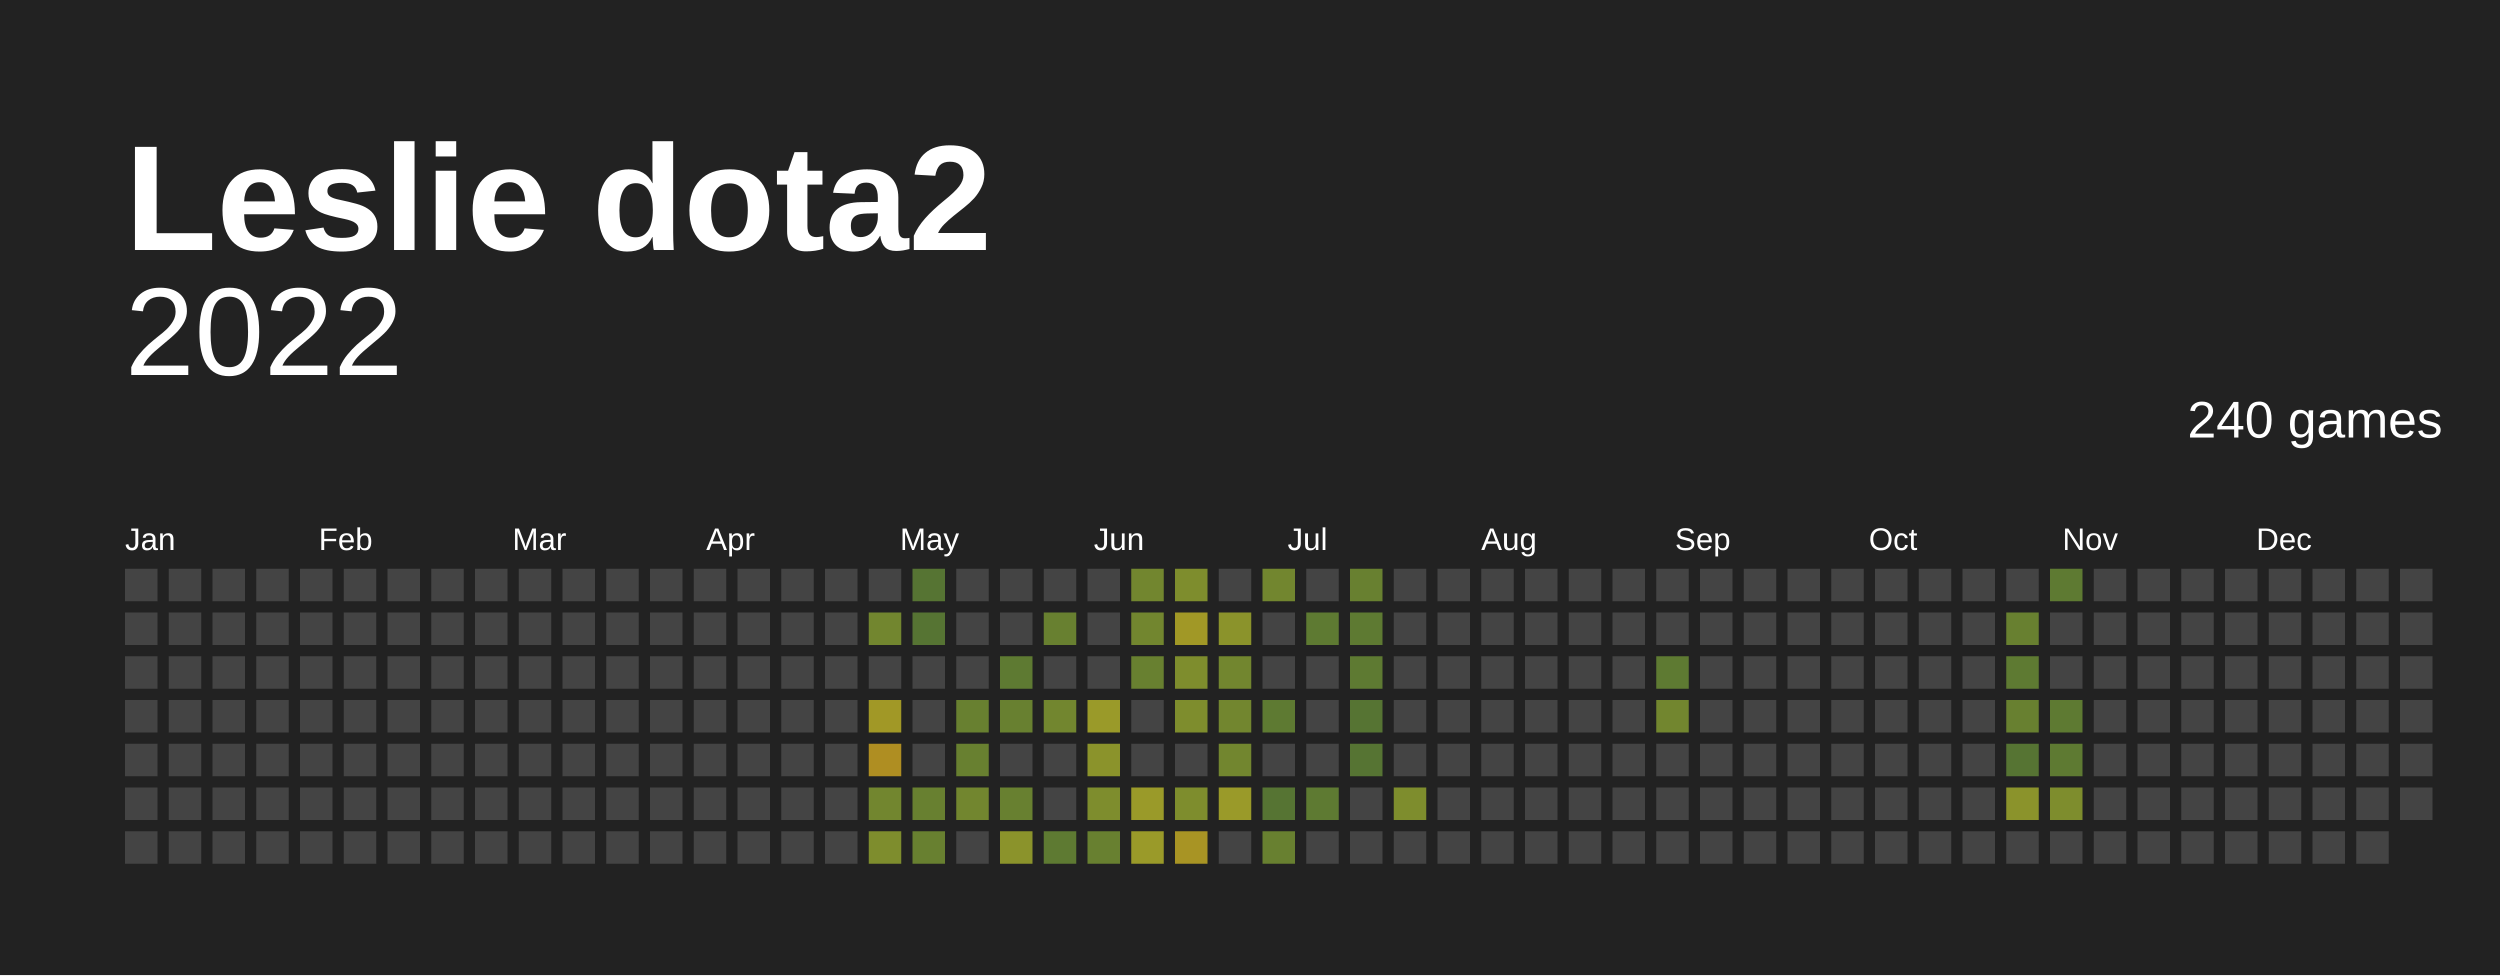
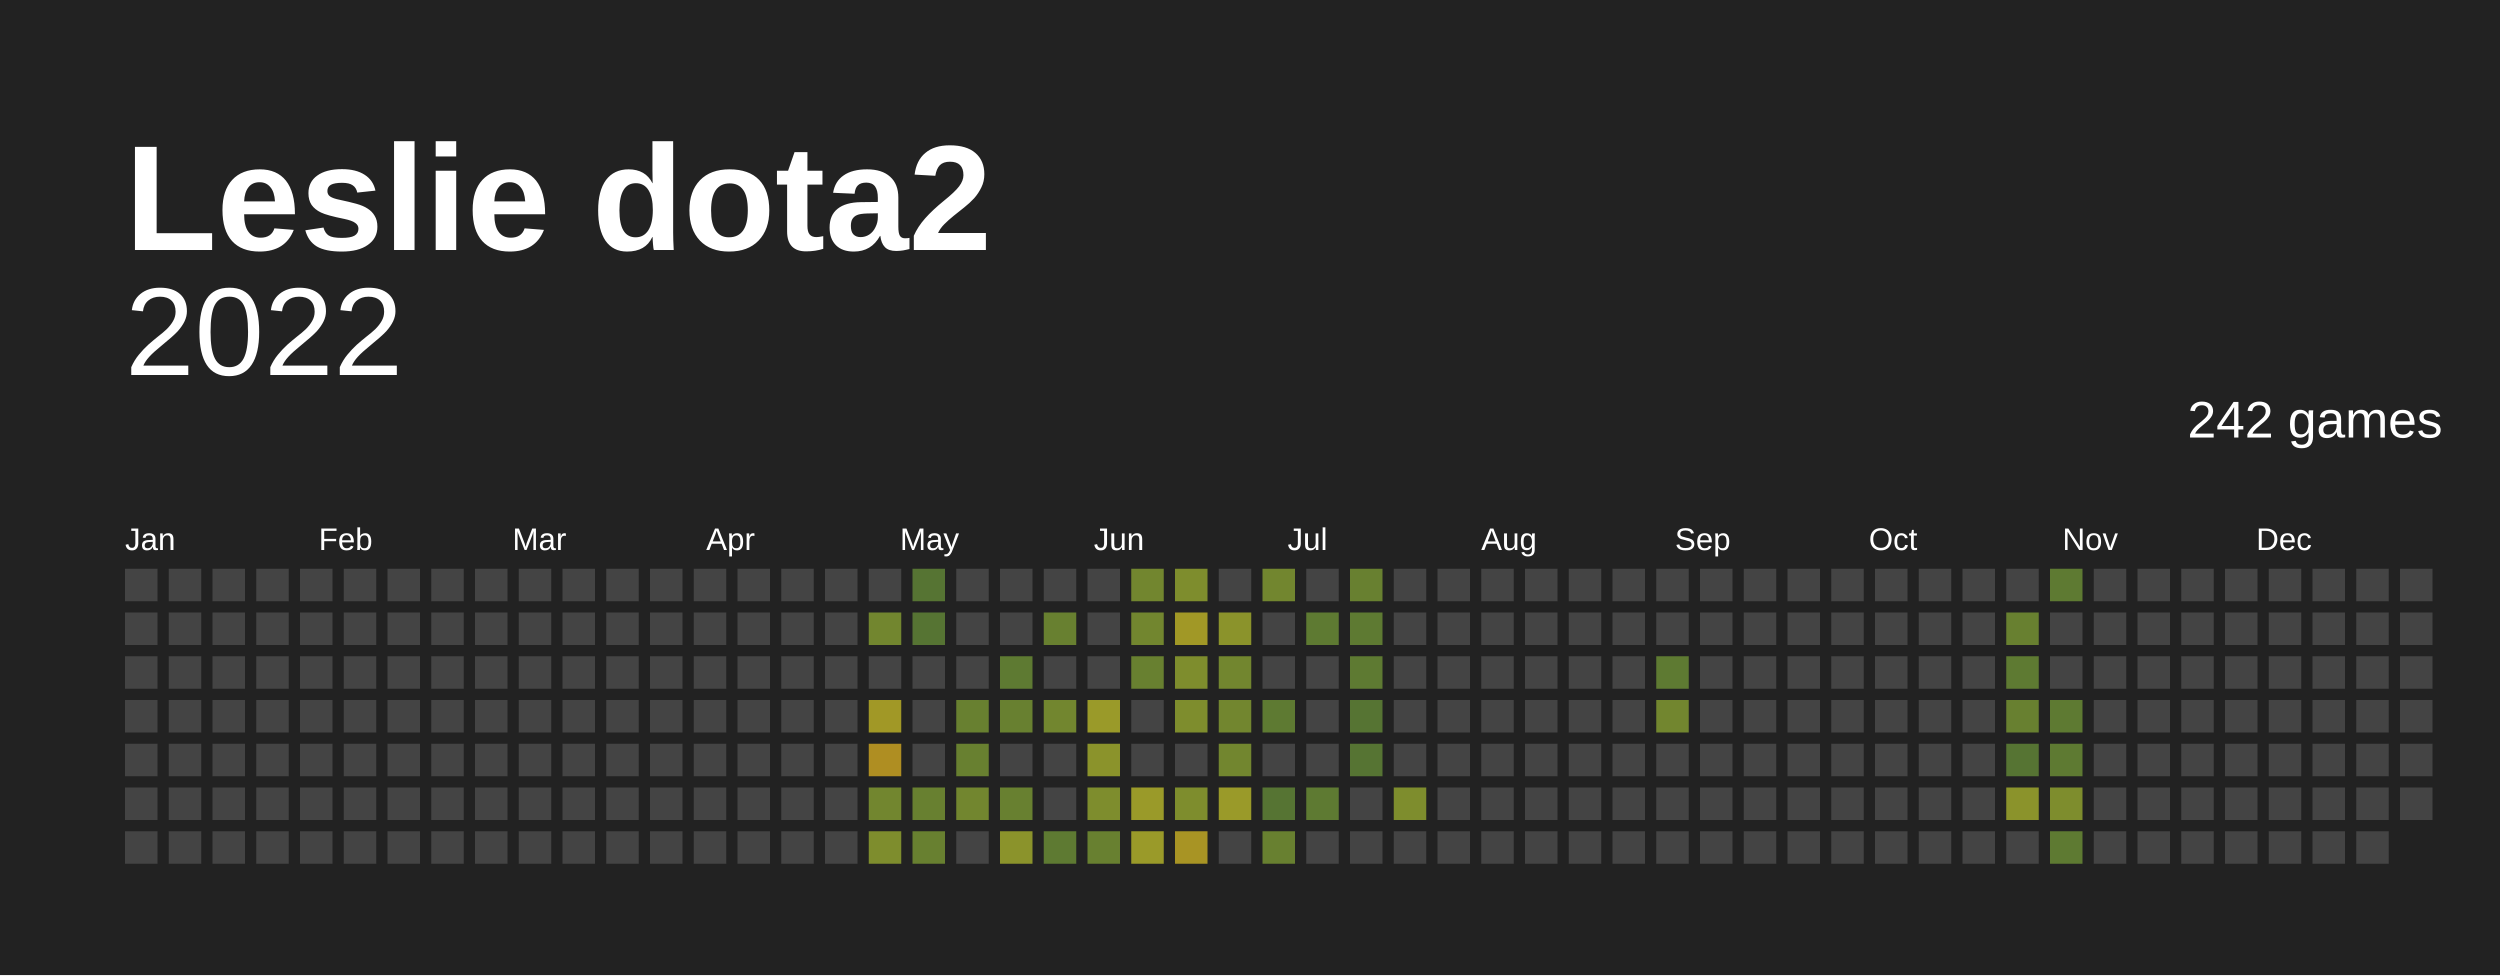
<svg xmlns="http://www.w3.org/2000/svg" baseProfile="full" height="78mm" version="1.1" viewBox="0,0,200,78" width="200mm">
  <defs />
  <rect fill="#222222" height="78" width="200" x="0" y="0" />
  <text fill="#FFFFFF" style="font-size:12px; font-family:Arial; font-weight:bold;" x="10" y="20">Leslie dota2</text>
  <text alignment-baseline="hanging" fill="#FFFFFF" style="font-size:10.0px; font-family:Arial;" x="10" y="30">2022</text>
-   <text alignment-baseline="hanging" fill="#FFFFFF" style="font-size:4.125px; font-family:Arial;" x="175" y="35">240 games</text>
+   <text alignment-baseline="hanging" fill="#FFFFFF" style="font-size:4.125px; font-family:Arial;" x="175" y="35">242 games</text>
  <text fill="#FFFFFF" style="font-size:2.5px; font-family:Arial" x="10.0" y="44">Jan</text>
  <text fill="#FFFFFF" style="font-size:2.5px; font-family:Arial" x="25.5" y="44">Feb</text>
  <text fill="#FFFFFF" style="font-size:2.5px; font-family:Arial" x="41.0" y="44">Mar</text>
  <text fill="#FFFFFF" style="font-size:2.5px; font-family:Arial" x="56.5" y="44">Apr</text>
  <text fill="#FFFFFF" style="font-size:2.5px; font-family:Arial" x="72.0" y="44">May</text>
  <text fill="#FFFFFF" style="font-size:2.5px; font-family:Arial" x="87.5" y="44">Jun</text>
  <text fill="#FFFFFF" style="font-size:2.5px; font-family:Arial" x="103.0" y="44">Jul</text>
  <text fill="#FFFFFF" style="font-size:2.5px; font-family:Arial" x="118.5" y="44">Aug</text>
  <text fill="#FFFFFF" style="font-size:2.5px; font-family:Arial" x="134.0" y="44">Sep</text>
  <text fill="#FFFFFF" style="font-size:2.5px; font-family:Arial" x="149.5" y="44">Oct</text>
  <text fill="#FFFFFF" style="font-size:2.5px; font-family:Arial" x="165.0" y="44">Nov</text>
  <text fill="#FFFFFF" style="font-size:2.5px; font-family:Arial" x="180.5" y="44">Dec</text>
  <rect fill="#444444" height="2.6" width="2.6" x="10.0" y="45.5" />
  <rect fill="#444444" height="2.6" width="2.6" x="10.0" y="49.0" />
  <rect fill="#444444" height="2.6" width="2.6" x="10.0" y="52.5" />
  <rect fill="#444444" height="2.6" width="2.6" x="10.0" y="56.0" />
  <rect fill="#444444" height="2.6" width="2.6" x="10.0" y="59.5" />
  <rect fill="#444444" height="2.6" width="2.6" x="10.0" y="63.0" />
  <rect fill="#444444" height="2.6" width="2.6" x="10.0" y="66.5" />
  <rect fill="#444444" height="2.6" width="2.6" x="13.5" y="45.5" />
  <rect fill="#444444" height="2.6" width="2.6" x="13.5" y="49.0" />
  <rect fill="#444444" height="2.6" width="2.6" x="13.5" y="52.5" />
  <rect fill="#444444" height="2.6" width="2.6" x="13.5" y="56.0" />
  <rect fill="#444444" height="2.6" width="2.6" x="13.5" y="59.5" />
  <rect fill="#444444" height="2.6" width="2.6" x="13.5" y="63.0" />
  <rect fill="#444444" height="2.6" width="2.6" x="13.5" y="66.5" />
  <rect fill="#444444" height="2.6" width="2.6" x="17.0" y="45.5" />
  <rect fill="#444444" height="2.6" width="2.6" x="17.0" y="49.0" />
  <rect fill="#444444" height="2.6" width="2.6" x="17.0" y="52.5" />
  <rect fill="#444444" height="2.6" width="2.6" x="17.0" y="56.0" />
  <rect fill="#444444" height="2.6" width="2.6" x="17.0" y="59.5" />
  <rect fill="#444444" height="2.6" width="2.6" x="17.0" y="63.0" />
  <rect fill="#444444" height="2.6" width="2.6" x="17.0" y="66.5" />
  <rect fill="#444444" height="2.6" width="2.6" x="20.5" y="45.5" />
  <rect fill="#444444" height="2.6" width="2.6" x="20.5" y="49.0" />
  <rect fill="#444444" height="2.6" width="2.6" x="20.5" y="52.5" />
  <rect fill="#444444" height="2.6" width="2.6" x="20.5" y="56.0" />
  <rect fill="#444444" height="2.6" width="2.6" x="20.5" y="59.5" />
  <rect fill="#444444" height="2.6" width="2.6" x="20.5" y="63.0" />
  <rect fill="#444444" height="2.6" width="2.6" x="20.5" y="66.5" />
  <rect fill="#444444" height="2.6" width="2.6" x="24.0" y="45.5" />
  <rect fill="#444444" height="2.6" width="2.6" x="24.0" y="49.0" />
  <rect fill="#444444" height="2.6" width="2.6" x="24.0" y="52.5" />
  <rect fill="#444444" height="2.6" width="2.6" x="24.0" y="56.0" />
  <rect fill="#444444" height="2.6" width="2.6" x="24.0" y="59.5" />
  <rect fill="#444444" height="2.6" width="2.6" x="24.0" y="63.0" />
  <rect fill="#444444" height="2.6" width="2.6" x="24.0" y="66.5" />
  <rect fill="#444444" height="2.6" width="2.6" x="27.5" y="45.5" />
  <rect fill="#444444" height="2.6" width="2.6" x="27.5" y="49.0" />
  <rect fill="#444444" height="2.6" width="2.6" x="27.5" y="52.5" />
  <rect fill="#444444" height="2.6" width="2.6" x="27.5" y="56.0" />
  <rect fill="#444444" height="2.6" width="2.6" x="27.5" y="59.5" />
  <rect fill="#444444" height="2.6" width="2.6" x="27.5" y="63.0" />
  <rect fill="#444444" height="2.6" width="2.6" x="27.5" y="66.5" />
  <rect fill="#444444" height="2.6" width="2.6" x="31.0" y="45.5" />
  <rect fill="#444444" height="2.6" width="2.6" x="31.0" y="49.0" />
  <rect fill="#444444" height="2.6" width="2.6" x="31.0" y="52.5" />
  <rect fill="#444444" height="2.6" width="2.6" x="31.0" y="56.0" />
  <rect fill="#444444" height="2.6" width="2.6" x="31.0" y="59.5" />
  <rect fill="#444444" height="2.6" width="2.6" x="31.0" y="63.0" />
  <rect fill="#444444" height="2.6" width="2.6" x="31.0" y="66.5" />
  <rect fill="#444444" height="2.6" width="2.6" x="34.5" y="45.5" />
  <rect fill="#444444" height="2.6" width="2.6" x="34.5" y="49.0" />
  <rect fill="#444444" height="2.6" width="2.6" x="34.5" y="52.5" />
  <rect fill="#444444" height="2.6" width="2.6" x="34.5" y="56.0" />
  <rect fill="#444444" height="2.6" width="2.6" x="34.5" y="59.5" />
  <rect fill="#444444" height="2.6" width="2.6" x="34.5" y="63.0" />
  <rect fill="#444444" height="2.6" width="2.6" x="34.5" y="66.5" />
  <rect fill="#444444" height="2.6" width="2.6" x="38.0" y="45.5" />
  <rect fill="#444444" height="2.6" width="2.6" x="38.0" y="49.0" />
  <rect fill="#444444" height="2.6" width="2.6" x="38.0" y="52.5" />
  <rect fill="#444444" height="2.6" width="2.6" x="38.0" y="56.0" />
  <rect fill="#444444" height="2.6" width="2.6" x="38.0" y="59.5" />
  <rect fill="#444444" height="2.6" width="2.6" x="38.0" y="63.0" />
  <rect fill="#444444" height="2.6" width="2.6" x="38.0" y="66.5" />
  <rect fill="#444444" height="2.6" width="2.6" x="41.5" y="45.5" />
  <rect fill="#444444" height="2.6" width="2.6" x="41.5" y="49.0" />
  <rect fill="#444444" height="2.6" width="2.6" x="41.5" y="52.5" />
  <rect fill="#444444" height="2.6" width="2.6" x="41.5" y="56.0" />
  <rect fill="#444444" height="2.6" width="2.6" x="41.5" y="59.5" />
  <rect fill="#444444" height="2.6" width="2.6" x="41.5" y="63.0" />
  <rect fill="#444444" height="2.6" width="2.6" x="41.5" y="66.5" />
  <rect fill="#444444" height="2.6" width="2.6" x="45.0" y="45.5" />
  <rect fill="#444444" height="2.6" width="2.6" x="45.0" y="49.0" />
  <rect fill="#444444" height="2.6" width="2.6" x="45.0" y="52.5" />
  <rect fill="#444444" height="2.6" width="2.6" x="45.0" y="56.0" />
  <rect fill="#444444" height="2.6" width="2.6" x="45.0" y="59.5" />
  <rect fill="#444444" height="2.6" width="2.6" x="45.0" y="63.0" />
  <rect fill="#444444" height="2.6" width="2.6" x="45.0" y="66.5" />
  <rect fill="#444444" height="2.6" width="2.6" x="48.5" y="45.5" />
  <rect fill="#444444" height="2.6" width="2.6" x="48.5" y="49.0" />
  <rect fill="#444444" height="2.6" width="2.6" x="48.5" y="52.5" />
  <rect fill="#444444" height="2.6" width="2.6" x="48.5" y="56.0" />
  <rect fill="#444444" height="2.6" width="2.6" x="48.5" y="59.5" />
  <rect fill="#444444" height="2.6" width="2.6" x="48.5" y="63.0" />
  <rect fill="#444444" height="2.6" width="2.6" x="48.5" y="66.5" />
  <rect fill="#444444" height="2.6" width="2.6" x="52.0" y="45.5" />
  <rect fill="#444444" height="2.6" width="2.6" x="52.0" y="49.0" />
  <rect fill="#444444" height="2.6" width="2.6" x="52.0" y="52.5" />
  <rect fill="#444444" height="2.6" width="2.6" x="52.0" y="56.0" />
  <rect fill="#444444" height="2.6" width="2.6" x="52.0" y="59.5" />
  <rect fill="#444444" height="2.6" width="2.6" x="52.0" y="63.0" />
  <rect fill="#444444" height="2.6" width="2.6" x="52.0" y="66.5" />
  <rect fill="#444444" height="2.6" width="2.6" x="55.5" y="45.5" />
  <rect fill="#444444" height="2.6" width="2.6" x="55.5" y="49.0" />
  <rect fill="#444444" height="2.6" width="2.6" x="55.5" y="52.5" />
  <rect fill="#444444" height="2.6" width="2.6" x="55.5" y="56.0" />
  <rect fill="#444444" height="2.6" width="2.6" x="55.5" y="59.5" />
  <rect fill="#444444" height="2.6" width="2.6" x="55.5" y="63.0" />
  <rect fill="#444444" height="2.6" width="2.6" x="55.5" y="66.5" />
  <rect fill="#444444" height="2.6" width="2.6" x="59.0" y="45.5" />
  <rect fill="#444444" height="2.6" width="2.6" x="59.0" y="49.0" />
  <rect fill="#444444" height="2.6" width="2.6" x="59.0" y="52.5" />
  <rect fill="#444444" height="2.6" width="2.6" x="59.0" y="56.0" />
  <rect fill="#444444" height="2.6" width="2.6" x="59.0" y="59.5" />
  <rect fill="#444444" height="2.6" width="2.6" x="59.0" y="63.0" />
  <rect fill="#444444" height="2.6" width="2.6" x="59.0" y="66.5" />
  <rect fill="#444444" height="2.6" width="2.6" x="62.5" y="45.5" />
  <rect fill="#444444" height="2.6" width="2.6" x="62.5" y="49.0" />
  <rect fill="#444444" height="2.6" width="2.6" x="62.5" y="52.5" />
  <rect fill="#444444" height="2.6" width="2.6" x="62.5" y="56.0" />
  <rect fill="#444444" height="2.6" width="2.6" x="62.5" y="59.5" />
  <rect fill="#444444" height="2.6" width="2.6" x="62.5" y="63.0" />
  <rect fill="#444444" height="2.6" width="2.6" x="62.5" y="66.5" />
  <rect fill="#444444" height="2.6" width="2.6" x="66.0" y="45.5" />
  <rect fill="#444444" height="2.6" width="2.6" x="66.0" y="49.0" />
  <rect fill="#444444" height="2.6" width="2.6" x="66.0" y="52.5" />
  <rect fill="#444444" height="2.6" width="2.6" x="66.0" y="56.0" />
  <rect fill="#444444" height="2.6" width="2.6" x="66.0" y="59.5" />
  <rect fill="#444444" height="2.6" width="2.6" x="66.0" y="63.0" />
  <rect fill="#444444" height="2.6" width="2.6" x="66.0" y="66.5" />
  <rect fill="#444444" height="2.6" width="2.6" x="69.5" y="45.5" />
  <rect fill="#72862f" height="2.6" width="2.6" x="69.5" y="49.0" />
  <rect fill="#444444" height="2.6" width="2.6" x="69.5" y="52.5" />
  <rect fill="#a19826" height="2.6" width="2.6" x="69.5" y="56.0" />
  <rect fill="#af8e22" height="2.6" width="2.6" x="69.5" y="59.5" />
  <rect fill="#72862f" height="2.6" width="2.6" x="69.5" y="63.0" />
  <rect fill="#7e8d2d" height="2.6" width="2.6" x="69.5" y="66.5" />
  <rect fill="#567433" height="2.6" width="2.6" x="73.0" y="45.5" />
  <rect fill="#567433" height="2.6" width="2.6" x="73.0" y="49.0" />
  <rect fill="#444444" height="2.6" width="2.6" x="73.0" y="52.5" />
  <rect fill="#444444" height="2.6" width="2.6" x="73.0" y="56.0" />
  <rect fill="#444444" height="2.6" width="2.6" x="73.0" y="59.5" />
  <rect fill="#688030" height="2.6" width="2.6" x="73.0" y="63.0" />
  <rect fill="#688030" height="2.6" width="2.6" x="73.0" y="66.5" />
  <rect fill="#444444" height="2.6" width="2.6" x="76.5" y="45.5" />
  <rect fill="#444444" height="2.6" width="2.6" x="76.5" y="49.0" />
  <rect fill="#444444" height="2.6" width="2.6" x="76.5" y="52.5" />
  <rect fill="#688030" height="2.6" width="2.6" x="76.5" y="56.0" />
  <rect fill="#688030" height="2.6" width="2.6" x="76.5" y="59.5" />
  <rect fill="#72862f" height="2.6" width="2.6" x="76.5" y="63.0" />
  <rect fill="#444444" height="2.6" width="2.6" x="76.5" y="66.5" />
  <rect fill="#444444" height="2.6" width="2.6" x="80.0" y="45.5" />
  <rect fill="#444444" height="2.6" width="2.6" x="80.0" y="49.0" />
  <rect fill="#5e7a32" height="2.6" width="2.6" x="80.0" y="52.5" />
  <rect fill="#688030" height="2.6" width="2.6" x="80.0" y="56.0" />
  <rect fill="#444444" height="2.6" width="2.6" x="80.0" y="59.5" />
  <rect fill="#688030" height="2.6" width="2.6" x="80.0" y="63.0" />
  <rect fill="#8b932b" height="2.6" width="2.6" x="80.0" y="66.5" />
  <rect fill="#444444" height="2.6" width="2.6" x="83.5" y="45.5" />
  <rect fill="#688030" height="2.6" width="2.6" x="83.5" y="49.0" />
  <rect fill="#444444" height="2.6" width="2.6" x="83.5" y="52.5" />
  <rect fill="#72862f" height="2.6" width="2.6" x="83.5" y="56.0" />
  <rect fill="#444444" height="2.6" width="2.6" x="83.5" y="59.5" />
  <rect fill="#444444" height="2.6" width="2.6" x="83.5" y="63.0" />
  <rect fill="#5e7a32" height="2.6" width="2.6" x="83.5" y="66.5" />
  <rect fill="#444444" height="2.6" width="2.6" x="87.0" y="45.5" />
  <rect fill="#444444" height="2.6" width="2.6" x="87.0" y="49.0" />
  <rect fill="#444444" height="2.6" width="2.6" x="87.0" y="52.5" />
  <rect fill="#9a9a29" height="2.6" width="2.6" x="87.0" y="56.0" />
  <rect fill="#8b932b" height="2.6" width="2.6" x="87.0" y="59.5" />
  <rect fill="#7e8d2d" height="2.6" width="2.6" x="87.0" y="63.0" />
  <rect fill="#688030" height="2.6" width="2.6" x="87.0" y="66.5" />
  <rect fill="#72862f" height="2.6" width="2.6" x="90.5" y="45.5" />
  <rect fill="#72862f" height="2.6" width="2.6" x="90.5" y="49.0" />
  <rect fill="#688030" height="2.6" width="2.6" x="90.5" y="52.5" />
  <rect fill="#444444" height="2.6" width="2.6" x="90.5" y="56.0" />
  <rect fill="#444444" height="2.6" width="2.6" x="90.5" y="59.5" />
  <rect fill="#9a9a29" height="2.6" width="2.6" x="90.5" y="63.0" />
  <rect fill="#9a9a29" height="2.6" width="2.6" x="90.5" y="66.5" />
  <rect fill="#7e8d2d" height="2.6" width="2.6" x="94.0" y="45.5" />
  <rect fill="#a19826" height="2.6" width="2.6" x="94.0" y="49.0" />
  <rect fill="#7e8d2d" height="2.6" width="2.6" x="94.0" y="52.5" />
  <rect fill="#7e8d2d" height="2.6" width="2.6" x="94.0" y="56.0" />
  <rect fill="#444444" height="2.6" width="2.6" x="94.0" y="59.5" />
  <rect fill="#7e8d2d" height="2.6" width="2.6" x="94.0" y="63.0" />
  <rect fill="#a89424" height="2.6" width="2.6" x="94.0" y="66.5" />
  <rect fill="#444444" height="2.6" width="2.6" x="97.5" y="45.5" />
  <rect fill="#8b932b" height="2.6" width="2.6" x="97.5" y="49.0" />
  <rect fill="#72862f" height="2.6" width="2.6" x="97.5" y="52.5" />
  <rect fill="#72862f" height="2.6" width="2.6" x="97.5" y="56.0" />
  <rect fill="#72862f" height="2.6" width="2.6" x="97.5" y="59.5" />
  <rect fill="#9a9a29" height="2.6" width="2.6" x="97.5" y="63.0" />
  <rect fill="#444444" height="2.6" width="2.6" x="97.5" y="66.5" />
  <rect fill="#72862f" height="2.6" width="2.6" x="101.0" y="45.5" />
  <rect fill="#444444" height="2.6" width="2.6" x="101.0" y="49.0" />
  <rect fill="#444444" height="2.6" width="2.6" x="101.0" y="52.5" />
  <rect fill="#5e7a32" height="2.6" width="2.6" x="101.0" y="56.0" />
  <rect fill="#444444" height="2.6" width="2.6" x="101.0" y="59.5" />
  <rect fill="#567433" height="2.6" width="2.6" x="101.0" y="63.0" />
  <rect fill="#688030" height="2.6" width="2.6" x="101.0" y="66.5" />
  <rect fill="#444444" height="2.6" width="2.6" x="104.5" y="45.5" />
  <rect fill="#5e7a32" height="2.6" width="2.6" x="104.5" y="49.0" />
  <rect fill="#444444" height="2.6" width="2.6" x="104.5" y="52.5" />
  <rect fill="#444444" height="2.6" width="2.6" x="104.5" y="56.0" />
  <rect fill="#444444" height="2.6" width="2.6" x="104.5" y="59.5" />
  <rect fill="#5e7a32" height="2.6" width="2.6" x="104.5" y="63.0" />
  <rect fill="#444444" height="2.6" width="2.6" x="104.5" y="66.5" />
  <rect fill="#688030" height="2.6" width="2.6" x="108.0" y="45.5" />
  <rect fill="#5e7a32" height="2.6" width="2.6" x="108.0" y="49.0" />
  <rect fill="#5e7a32" height="2.6" width="2.6" x="108.0" y="52.5" />
  <rect fill="#567433" height="2.6" width="2.6" x="108.0" y="56.0" />
  <rect fill="#567433" height="2.6" width="2.6" x="108.0" y="59.5" />
  <rect fill="#444444" height="2.6" width="2.6" x="108.0" y="63.0" />
  <rect fill="#444444" height="2.6" width="2.6" x="108.0" y="66.5" />
  <rect fill="#444444" height="2.6" width="2.6" x="111.5" y="45.5" />
  <rect fill="#444444" height="2.6" width="2.6" x="111.5" y="49.0" />
  <rect fill="#444444" height="2.6" width="2.6" x="111.5" y="52.5" />
  <rect fill="#444444" height="2.6" width="2.6" x="111.5" y="56.0" />
  <rect fill="#444444" height="2.6" width="2.6" x="111.5" y="59.5" />
  <rect fill="#7e8d2d" height="2.6" width="2.6" x="111.5" y="63.0" />
  <rect fill="#444444" height="2.6" width="2.6" x="111.5" y="66.5" />
  <rect fill="#444444" height="2.6" width="2.6" x="115.0" y="45.5" />
  <rect fill="#444444" height="2.6" width="2.6" x="115.0" y="49.0" />
  <rect fill="#444444" height="2.6" width="2.6" x="115.0" y="52.5" />
  <rect fill="#444444" height="2.6" width="2.6" x="115.0" y="56.0" />
  <rect fill="#444444" height="2.6" width="2.6" x="115.0" y="59.5" />
  <rect fill="#444444" height="2.6" width="2.6" x="115.0" y="63.0" />
  <rect fill="#444444" height="2.6" width="2.6" x="115.0" y="66.5" />
  <rect fill="#444444" height="2.6" width="2.6" x="118.5" y="45.5" />
  <rect fill="#444444" height="2.6" width="2.6" x="118.5" y="49.0" />
  <rect fill="#444444" height="2.6" width="2.6" x="118.5" y="52.5" />
  <rect fill="#444444" height="2.6" width="2.6" x="118.5" y="56.0" />
  <rect fill="#444444" height="2.6" width="2.6" x="118.5" y="59.5" />
  <rect fill="#444444" height="2.6" width="2.6" x="118.5" y="63.0" />
  <rect fill="#444444" height="2.6" width="2.6" x="118.5" y="66.5" />
  <rect fill="#444444" height="2.6" width="2.6" x="122.0" y="45.5" />
  <rect fill="#444444" height="2.6" width="2.6" x="122.0" y="49.0" />
  <rect fill="#444444" height="2.6" width="2.6" x="122.0" y="52.5" />
  <rect fill="#444444" height="2.6" width="2.6" x="122.0" y="56.0" />
  <rect fill="#444444" height="2.6" width="2.6" x="122.0" y="59.5" />
  <rect fill="#444444" height="2.6" width="2.6" x="122.0" y="63.0" />
  <rect fill="#444444" height="2.6" width="2.6" x="122.0" y="66.5" />
  <rect fill="#444444" height="2.6" width="2.6" x="125.5" y="45.5" />
  <rect fill="#444444" height="2.6" width="2.6" x="125.5" y="49.0" />
  <rect fill="#444444" height="2.6" width="2.6" x="125.5" y="52.5" />
  <rect fill="#444444" height="2.6" width="2.6" x="125.5" y="56.0" />
  <rect fill="#444444" height="2.6" width="2.6" x="125.5" y="59.5" />
  <rect fill="#444444" height="2.6" width="2.6" x="125.5" y="63.0" />
  <rect fill="#444444" height="2.6" width="2.6" x="125.5" y="66.5" />
  <rect fill="#444444" height="2.6" width="2.6" x="129.0" y="45.5" />
  <rect fill="#444444" height="2.6" width="2.6" x="129.0" y="49.0" />
  <rect fill="#444444" height="2.6" width="2.6" x="129.0" y="52.5" />
  <rect fill="#444444" height="2.6" width="2.6" x="129.0" y="56.0" />
  <rect fill="#444444" height="2.6" width="2.6" x="129.0" y="59.5" />
  <rect fill="#444444" height="2.6" width="2.6" x="129.0" y="63.0" />
  <rect fill="#444444" height="2.6" width="2.6" x="129.0" y="66.5" />
  <rect fill="#444444" height="2.6" width="2.6" x="132.5" y="45.5" />
  <rect fill="#444444" height="2.6" width="2.6" x="132.5" y="49.0" />
  <rect fill="#5e7a32" height="2.6" width="2.6" x="132.5" y="52.5" />
  <rect fill="#72862f" height="2.6" width="2.6" x="132.5" y="56.0" />
  <rect fill="#444444" height="2.6" width="2.6" x="132.5" y="59.5" />
  <rect fill="#444444" height="2.6" width="2.6" x="132.5" y="63.0" />
  <rect fill="#444444" height="2.6" width="2.6" x="132.5" y="66.5" />
  <rect fill="#444444" height="2.6" width="2.6" x="136.0" y="45.5" />
  <rect fill="#444444" height="2.6" width="2.6" x="136.0" y="49.0" />
  <rect fill="#444444" height="2.6" width="2.6" x="136.0" y="52.5" />
  <rect fill="#444444" height="2.6" width="2.6" x="136.0" y="56.0" />
  <rect fill="#444444" height="2.6" width="2.6" x="136.0" y="59.5" />
  <rect fill="#444444" height="2.6" width="2.6" x="136.0" y="63.0" />
  <rect fill="#444444" height="2.6" width="2.6" x="136.0" y="66.5" />
  <rect fill="#444444" height="2.6" width="2.6" x="139.5" y="45.5" />
  <rect fill="#444444" height="2.6" width="2.6" x="139.5" y="49.0" />
  <rect fill="#444444" height="2.6" width="2.6" x="139.5" y="52.5" />
  <rect fill="#444444" height="2.6" width="2.6" x="139.5" y="56.0" />
  <rect fill="#444444" height="2.6" width="2.6" x="139.5" y="59.5" />
  <rect fill="#444444" height="2.6" width="2.6" x="139.5" y="63.0" />
  <rect fill="#444444" height="2.6" width="2.6" x="139.5" y="66.5" />
  <rect fill="#444444" height="2.6" width="2.6" x="143.0" y="45.5" />
  <rect fill="#444444" height="2.6" width="2.6" x="143.0" y="49.0" />
  <rect fill="#444444" height="2.6" width="2.6" x="143.0" y="52.5" />
  <rect fill="#444444" height="2.6" width="2.6" x="143.0" y="56.0" />
  <rect fill="#444444" height="2.6" width="2.6" x="143.0" y="59.5" />
  <rect fill="#444444" height="2.6" width="2.6" x="143.0" y="63.0" />
  <rect fill="#444444" height="2.6" width="2.6" x="143.0" y="66.5" />
  <rect fill="#444444" height="2.6" width="2.6" x="146.5" y="45.5" />
  <rect fill="#444444" height="2.6" width="2.6" x="146.5" y="49.0" />
  <rect fill="#444444" height="2.6" width="2.6" x="146.5" y="52.5" />
  <rect fill="#444444" height="2.6" width="2.6" x="146.5" y="56.0" />
  <rect fill="#444444" height="2.6" width="2.6" x="146.5" y="59.5" />
  <rect fill="#444444" height="2.6" width="2.6" x="146.5" y="63.0" />
  <rect fill="#444444" height="2.6" width="2.6" x="146.5" y="66.5" />
  <rect fill="#444444" height="2.6" width="2.6" x="150.0" y="45.5" />
  <rect fill="#444444" height="2.6" width="2.6" x="150.0" y="49.0" />
  <rect fill="#444444" height="2.6" width="2.6" x="150.0" y="52.5" />
  <rect fill="#444444" height="2.6" width="2.6" x="150.0" y="56.0" />
  <rect fill="#444444" height="2.6" width="2.6" x="150.0" y="59.5" />
  <rect fill="#444444" height="2.6" width="2.6" x="150.0" y="63.0" />
  <rect fill="#444444" height="2.6" width="2.6" x="150.0" y="66.5" />
  <rect fill="#444444" height="2.6" width="2.6" x="153.5" y="45.5" />
  <rect fill="#444444" height="2.6" width="2.6" x="153.5" y="49.0" />
  <rect fill="#444444" height="2.6" width="2.6" x="153.5" y="52.5" />
  <rect fill="#444444" height="2.6" width="2.6" x="153.5" y="56.0" />
  <rect fill="#444444" height="2.6" width="2.6" x="153.5" y="59.5" />
  <rect fill="#444444" height="2.6" width="2.6" x="153.5" y="63.0" />
  <rect fill="#444444" height="2.6" width="2.6" x="153.5" y="66.5" />
  <rect fill="#444444" height="2.6" width="2.6" x="157.0" y="45.5" />
  <rect fill="#444444" height="2.6" width="2.6" x="157.0" y="49.0" />
  <rect fill="#444444" height="2.6" width="2.6" x="157.0" y="52.5" />
  <rect fill="#444444" height="2.6" width="2.6" x="157.0" y="56.0" />
  <rect fill="#444444" height="2.6" width="2.6" x="157.0" y="59.5" />
  <rect fill="#444444" height="2.6" width="2.6" x="157.0" y="63.0" />
  <rect fill="#444444" height="2.6" width="2.6" x="157.0" y="66.5" />
  <rect fill="#444444" height="2.6" width="2.6" x="160.5" y="45.5" />
  <rect fill="#688030" height="2.6" width="2.6" x="160.5" y="49.0" />
  <rect fill="#5e7a32" height="2.6" width="2.6" x="160.5" y="52.5" />
  <rect fill="#688030" height="2.6" width="2.6" x="160.5" y="56.0" />
  <rect fill="#567433" height="2.6" width="2.6" x="160.5" y="59.5" />
  <rect fill="#8b932b" height="2.6" width="2.6" x="160.5" y="63.0" />
  <rect fill="#444444" height="2.6" width="2.6" x="160.5" y="66.5" />
  <rect fill="#5e7a32" height="2.6" width="2.6" x="164.0" y="45.5" />
  <rect fill="#444444" height="2.6" width="2.6" x="164.0" y="49.0" />
  <rect fill="#444444" height="2.6" width="2.6" x="164.0" y="52.5" />
  <rect fill="#5e7a32" height="2.6" width="2.6" x="164.0" y="56.0" />
  <rect fill="#5e7a32" height="2.6" width="2.6" x="164.0" y="59.5" />
  <rect fill="#7e8d2d" height="2.6" width="2.6" x="164.0" y="63.0" />
-   <rect fill="#444444" height="2.6" width="2.6" x="164.0" y="66.5" />
+   <rect fill="#5e7a32" height="2.6" width="2.6" x="164.0" y="66.5" />
  <rect fill="#444444" height="2.6" width="2.6" x="167.5" y="45.5" />
  <rect fill="#444444" height="2.6" width="2.6" x="167.5" y="49.0" />
  <rect fill="#444444" height="2.6" width="2.6" x="167.5" y="52.5" />
  <rect fill="#444444" height="2.6" width="2.6" x="167.5" y="56.0" />
  <rect fill="#444444" height="2.6" width="2.6" x="167.5" y="59.5" />
  <rect fill="#444444" height="2.6" width="2.6" x="167.5" y="63.0" />
  <rect fill="#444444" height="2.6" width="2.6" x="167.5" y="66.5" />
  <rect fill="#444444" height="2.6" width="2.6" x="171.0" y="45.5" />
  <rect fill="#444444" height="2.6" width="2.6" x="171.0" y="49.0" />
  <rect fill="#444444" height="2.6" width="2.6" x="171.0" y="52.5" />
  <rect fill="#444444" height="2.6" width="2.6" x="171.0" y="56.0" />
  <rect fill="#444444" height="2.6" width="2.6" x="171.0" y="59.5" />
  <rect fill="#444444" height="2.6" width="2.6" x="171.0" y="63.0" />
  <rect fill="#444444" height="2.6" width="2.6" x="171.0" y="66.5" />
  <rect fill="#444444" height="2.6" width="2.6" x="174.5" y="45.5" />
  <rect fill="#444444" height="2.6" width="2.6" x="174.5" y="49.0" />
  <rect fill="#444444" height="2.6" width="2.6" x="174.5" y="52.5" />
  <rect fill="#444444" height="2.6" width="2.6" x="174.5" y="56.0" />
  <rect fill="#444444" height="2.6" width="2.6" x="174.5" y="59.5" />
  <rect fill="#444444" height="2.6" width="2.6" x="174.5" y="63.0" />
  <rect fill="#444444" height="2.6" width="2.6" x="174.5" y="66.5" />
  <rect fill="#444444" height="2.6" width="2.6" x="178.0" y="45.5" />
  <rect fill="#444444" height="2.6" width="2.6" x="178.0" y="49.0" />
  <rect fill="#444444" height="2.6" width="2.6" x="178.0" y="52.5" />
  <rect fill="#444444" height="2.6" width="2.6" x="178.0" y="56.0" />
  <rect fill="#444444" height="2.6" width="2.6" x="178.0" y="59.5" />
  <rect fill="#444444" height="2.6" width="2.6" x="178.0" y="63.0" />
  <rect fill="#444444" height="2.6" width="2.6" x="178.0" y="66.5" />
  <rect fill="#444444" height="2.6" width="2.6" x="181.5" y="45.5" />
  <rect fill="#444444" height="2.6" width="2.6" x="181.5" y="49.0" />
  <rect fill="#444444" height="2.6" width="2.6" x="181.5" y="52.5" />
  <rect fill="#444444" height="2.6" width="2.6" x="181.5" y="56.0" />
  <rect fill="#444444" height="2.6" width="2.6" x="181.5" y="59.5" />
  <rect fill="#444444" height="2.6" width="2.6" x="181.5" y="63.0" />
  <rect fill="#444444" height="2.6" width="2.6" x="181.5" y="66.5" />
  <rect fill="#444444" height="2.6" width="2.6" x="185.0" y="45.5" />
  <rect fill="#444444" height="2.6" width="2.6" x="185.0" y="49.0" />
  <rect fill="#444444" height="2.6" width="2.6" x="185.0" y="52.5" />
  <rect fill="#444444" height="2.6" width="2.6" x="185.0" y="56.0" />
  <rect fill="#444444" height="2.6" width="2.6" x="185.0" y="59.5" />
  <rect fill="#444444" height="2.6" width="2.6" x="185.0" y="63.0" />
  <rect fill="#444444" height="2.6" width="2.6" x="185.0" y="66.5" />
  <rect fill="#444444" height="2.6" width="2.6" x="188.5" y="45.5" />
  <rect fill="#444444" height="2.6" width="2.6" x="188.5" y="49.0" />
  <rect fill="#444444" height="2.6" width="2.6" x="188.5" y="52.5" />
  <rect fill="#444444" height="2.6" width="2.6" x="188.5" y="56.0" />
  <rect fill="#444444" height="2.6" width="2.6" x="188.5" y="59.5" />
  <rect fill="#444444" height="2.6" width="2.6" x="188.5" y="63.0" />
  <rect fill="#444444" height="2.6" width="2.6" x="188.5" y="66.5" />
  <rect fill="#444444" height="2.6" width="2.6" x="192.0" y="45.5" />
  <rect fill="#444444" height="2.6" width="2.6" x="192.0" y="49.0" />
  <rect fill="#444444" height="2.6" width="2.6" x="192.0" y="52.5" />
  <rect fill="#444444" height="2.6" width="2.6" x="192.0" y="56.0" />
  <rect fill="#444444" height="2.6" width="2.6" x="192.0" y="59.5" />
  <rect fill="#444444" height="2.6" width="2.6" x="192.0" y="63.0" />
</svg>
